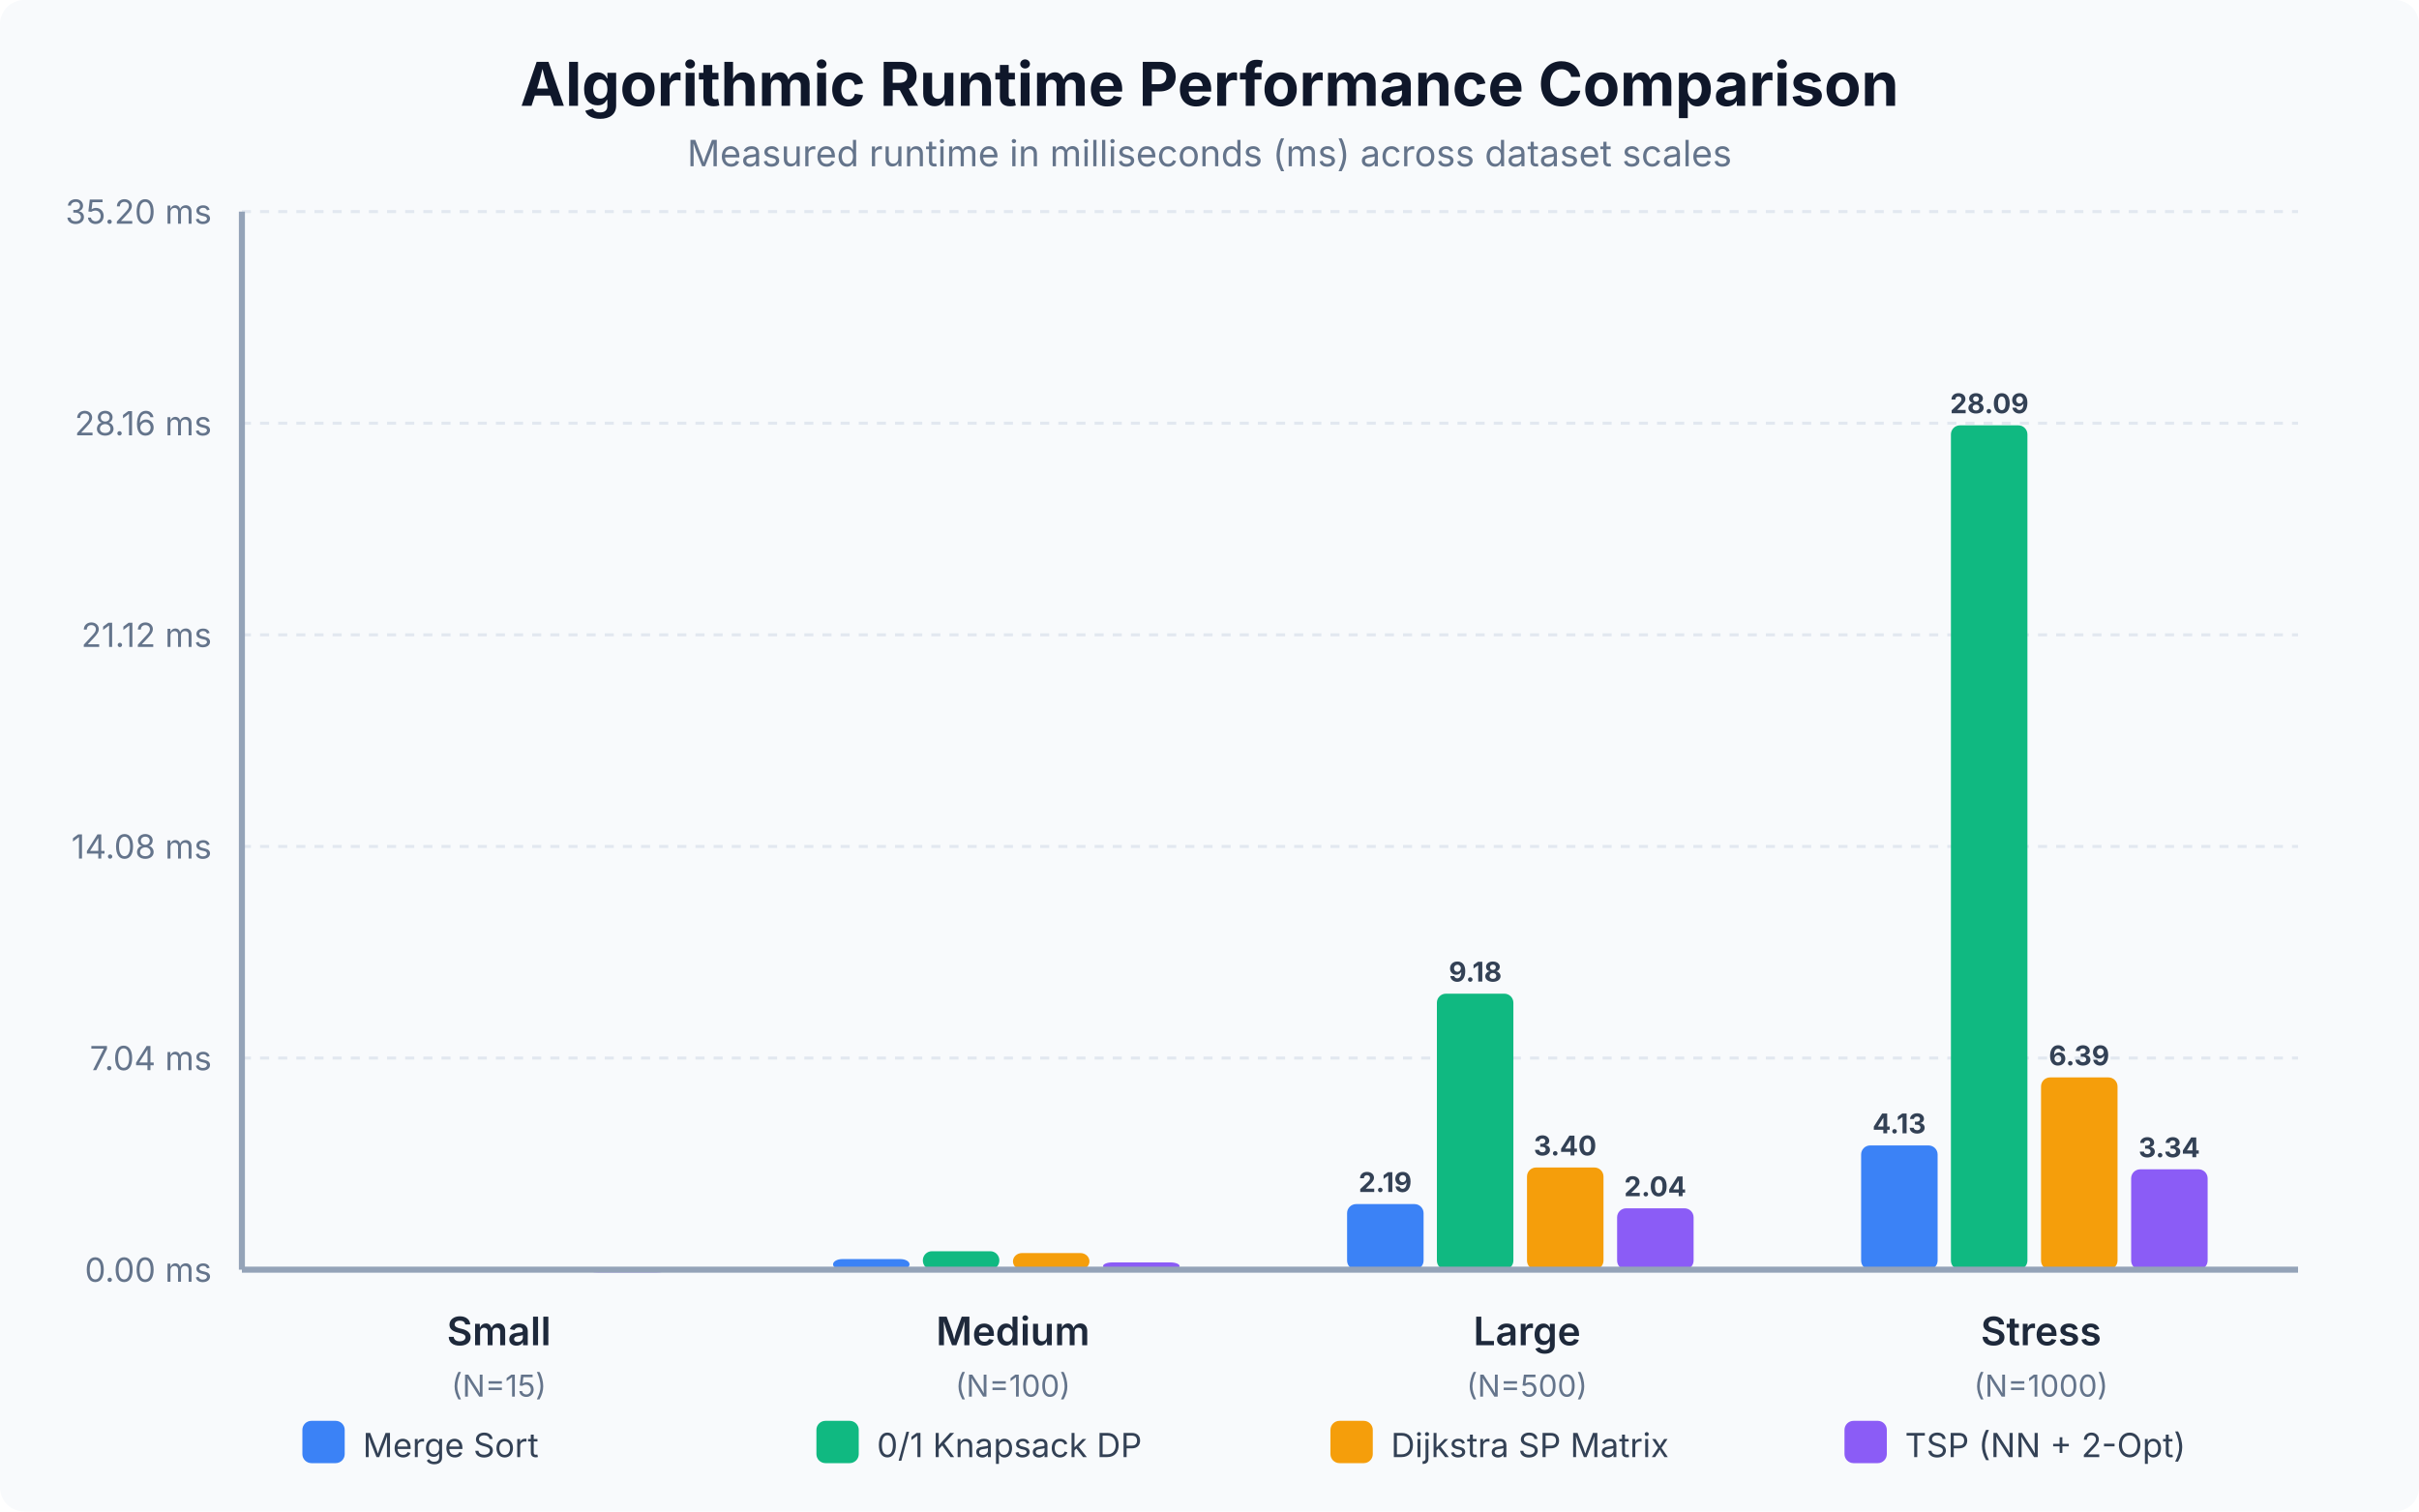
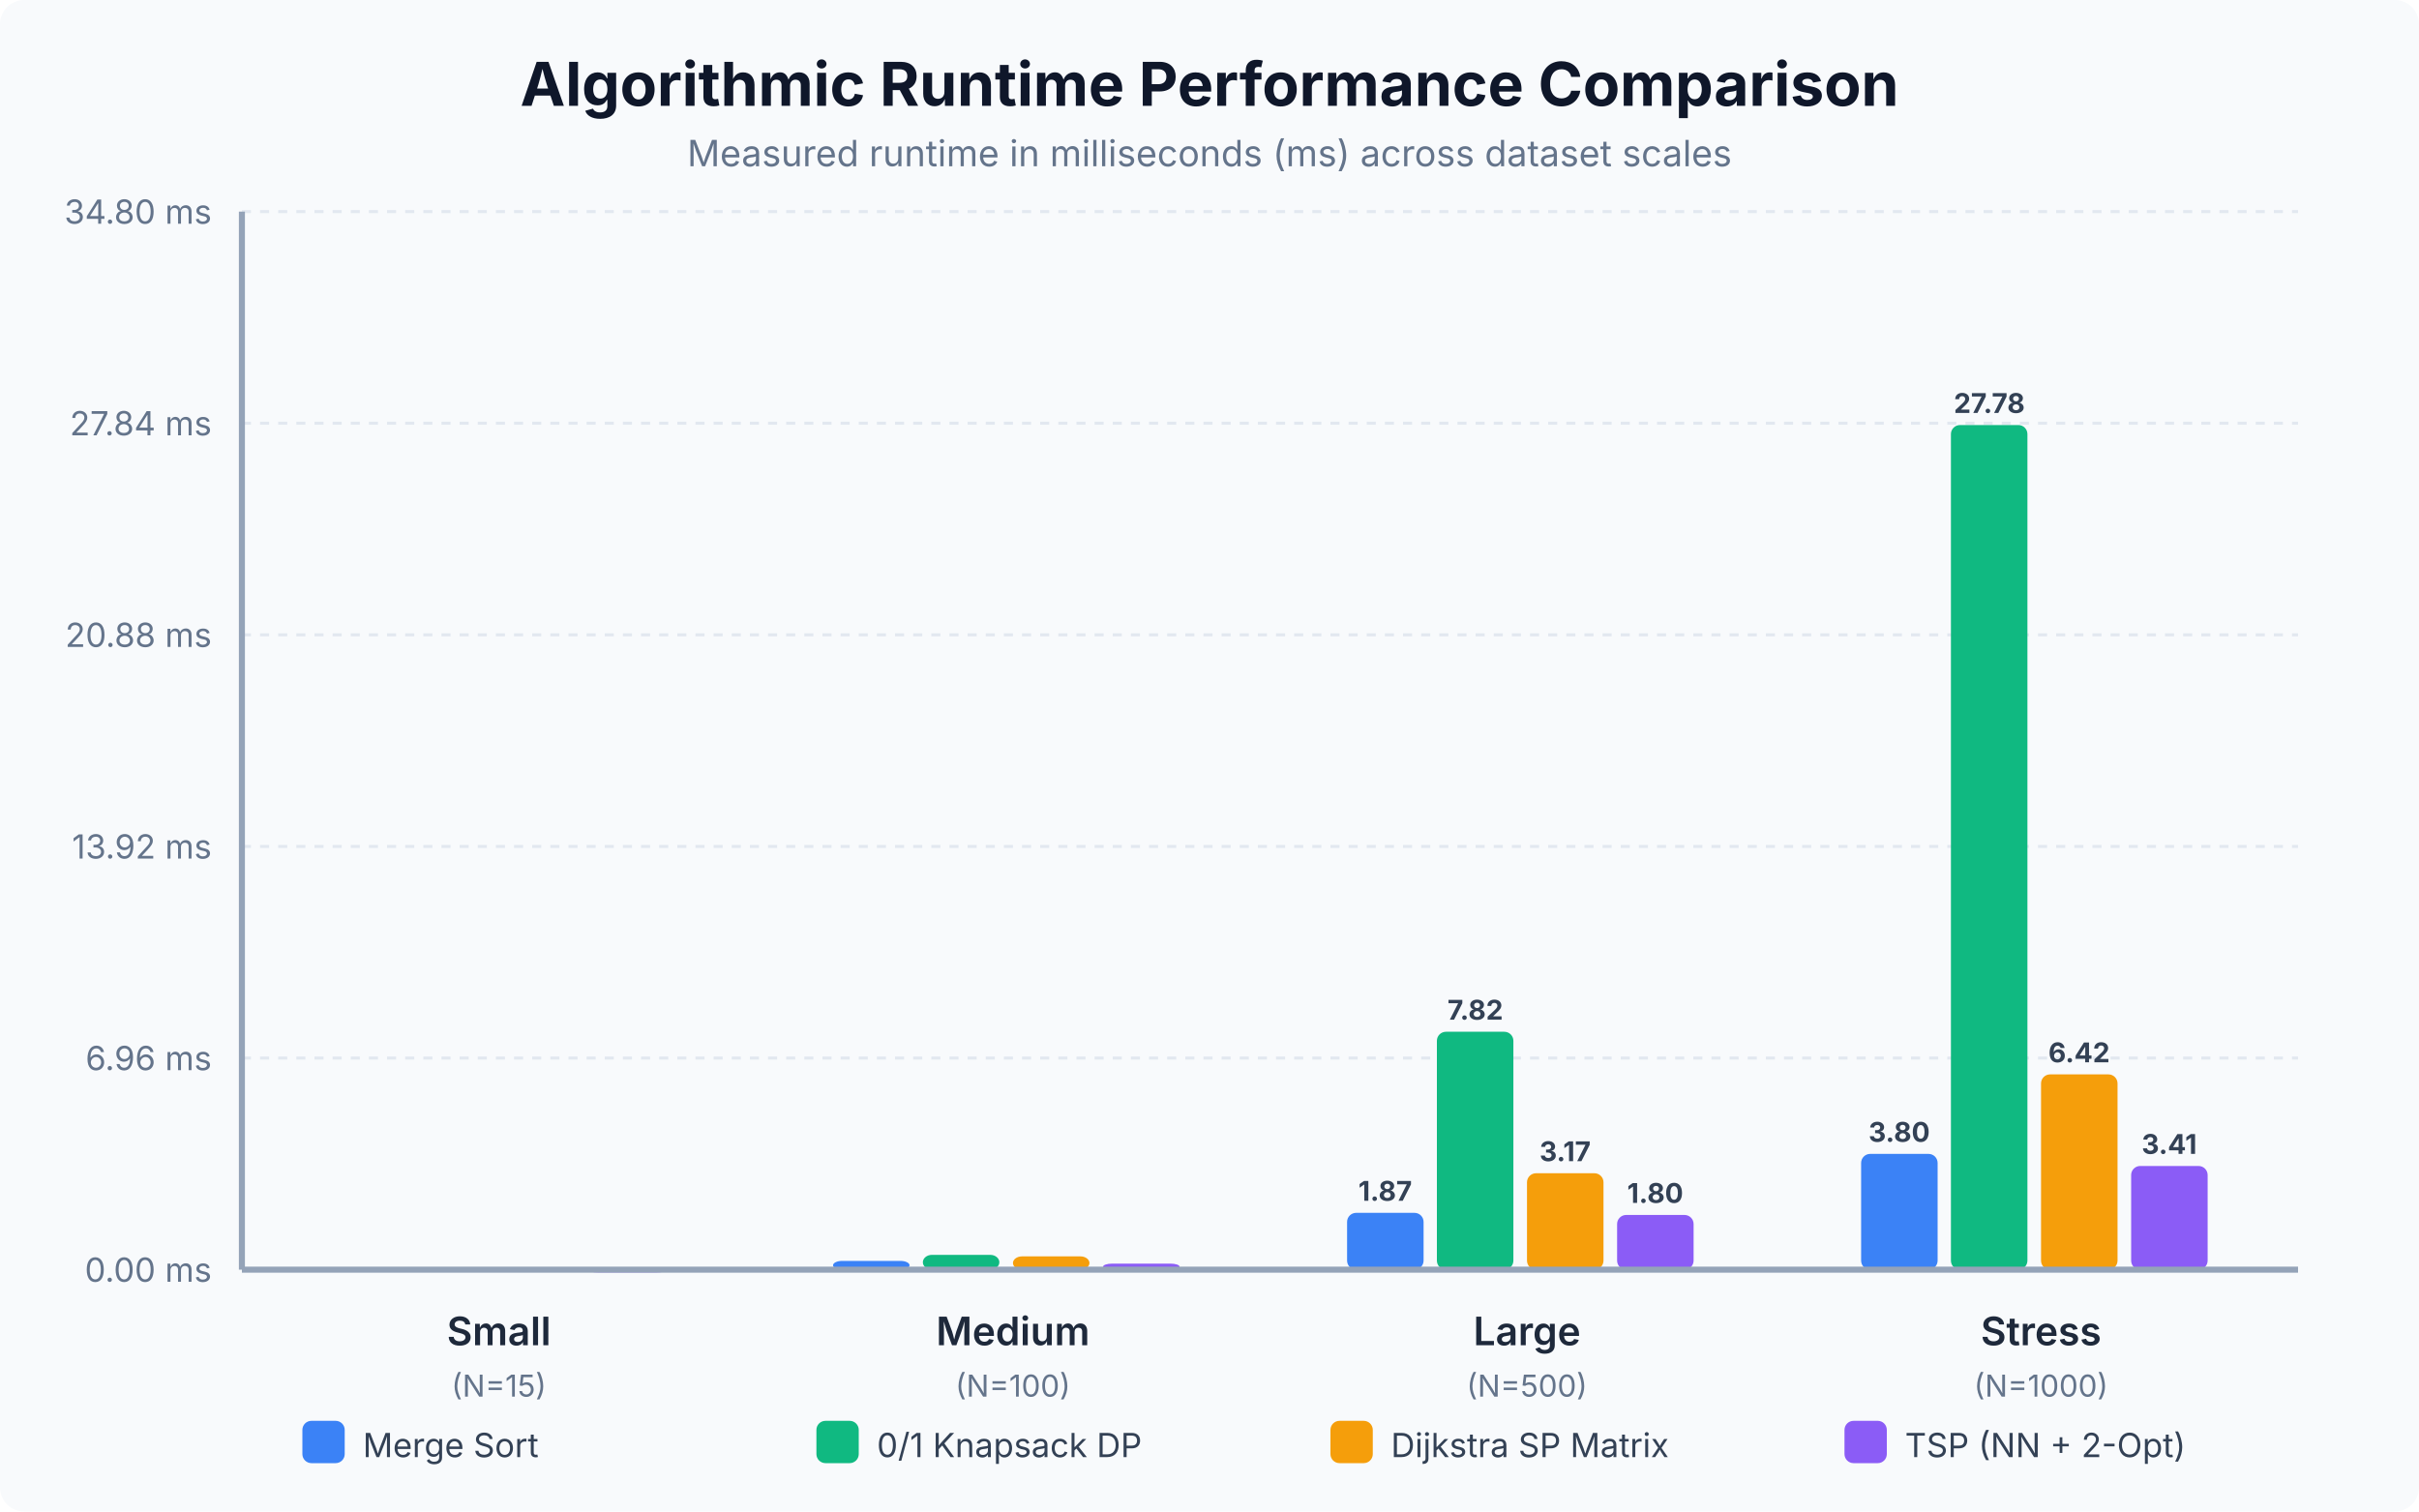
<svg xmlns="http://www.w3.org/2000/svg" viewBox="0 0 800 500" width="100%" height="100%" style="background:#ffffff; font-family:system-ui, -apple-system, sans-serif;">
  <rect width="800" height="500" fill="#f8fafc" rx="8" />
  <text x="400.0" y="35" text-anchor="middle" font-size="20" font-weight="bold" fill="#0f172a">Algorithmic Runtime Performance Comparison</text>
  <text x="400.0" y="55" text-anchor="middle" font-size="12" fill="#64748b">Measured runtime in milliseconds (ms) across dataset scales</text>
  <line x1="80" y1="420.0" x2="760" y2="420.0" stroke="#e2e8f0" stroke-width="1" stroke-dasharray="3,3" />
  <text x="70" y="424.0" text-anchor="end" font-size="11" fill="#64748b">0.00 ms</text>
  <line x1="80" y1="350.0" x2="760" y2="350.0" stroke="#e2e8f0" stroke-width="1" stroke-dasharray="3,3" />
-   <text x="70" y="354.0" text-anchor="end" font-size="11" fill="#64748b">7.04 ms</text>
+   <text x="70" y="354.0" text-anchor="end" font-size="11" fill="#64748b">6.96 ms</text>
  <line x1="80" y1="280.0" x2="760" y2="280.0" stroke="#e2e8f0" stroke-width="1" stroke-dasharray="3,3" />
-   <text x="70" y="284.0" text-anchor="end" font-size="11" fill="#64748b">14.08 ms</text>
+   <text x="70" y="284.0" text-anchor="end" font-size="11" fill="#64748b">13.92 ms</text>
  <line x1="80" y1="210.0" x2="760" y2="210.0" stroke="#e2e8f0" stroke-width="1" stroke-dasharray="3,3" />
-   <text x="70" y="214.0" text-anchor="end" font-size="11" fill="#64748b">21.12 ms</text>
+   <text x="70" y="214.0" text-anchor="end" font-size="11" fill="#64748b">20.88 ms</text>
  <line x1="80" y1="140.0" x2="760" y2="140.0" stroke="#e2e8f0" stroke-width="1" stroke-dasharray="3,3" />
-   <text x="70" y="144.0" text-anchor="end" font-size="11" fill="#64748b">28.16 ms</text>
+   <text x="70" y="144.0" text-anchor="end" font-size="11" fill="#64748b">27.84 ms</text>
  <line x1="80" y1="70.0" x2="760" y2="70.0" stroke="#e2e8f0" stroke-width="1" stroke-dasharray="3,3" />
-   <text x="70" y="74.0" text-anchor="end" font-size="11" fill="#64748b">35.20 ms</text>
+   <text x="70" y="74.0" text-anchor="end" font-size="11" fill="#64748b">34.80 ms</text>
  <text x="165.0" y="445" text-anchor="middle" font-size="13" font-weight="600" fill="#1e293b">Small</text>
  <text x="165.0" y="462" text-anchor="middle" font-size="10" fill="#64748b">(N=15)</text>
-   <rect x="105.5" y="419.4" width="25.3" height="1.0" fill="#3b82f6" rx="3">
+   <rect x="105.5" y="419.5" width="25.3" height="1.0" fill="#3b82f6" rx="3">
</rect>
  <rect x="135.2" y="419.6" width="25.3" height="1.0" fill="#10b981" rx="3">
</rect>
  <rect x="165.0" y="419.7" width="25.3" height="1.0" fill="#f59e0b" rx="3">
</rect>
  <rect x="194.8" y="419.9" width="25.3" height="1.0" fill="#8b5cf6" rx="3">
</rect>
  <text x="335.0" y="445" text-anchor="middle" font-size="13" font-weight="600" fill="#1e293b">Medium</text>
  <text x="335.0" y="462" text-anchor="middle" font-size="10" fill="#64748b">(N=100)</text>
-   <rect x="275.5" y="416.5" width="25.3" height="3.5" fill="#3b82f6" rx="3">
+   <rect x="275.5" y="417.1" width="25.3" height="2.9" fill="#3b82f6" rx="3">
</rect>
-   <rect x="305.2" y="413.9" width="25.3" height="6.1" fill="#10b981" rx="3">
+   <rect x="305.2" y="415.1" width="25.3" height="4.9" fill="#10b981" rx="3">
</rect>
-   <rect x="335.0" y="414.5" width="25.3" height="5.5" fill="#f59e0b" rx="3">
+   <rect x="335.0" y="415.6" width="25.3" height="4.4" fill="#f59e0b" rx="3">
</rect>
-   <rect x="364.8" y="417.6" width="25.3" height="2.4" fill="#8b5cf6" rx="3">
+   <rect x="364.8" y="418.0" width="25.3" height="2.0" fill="#8b5cf6" rx="3">
</rect>
  <text x="505.0" y="445" text-anchor="middle" font-size="13" font-weight="600" fill="#1e293b">Large</text>
  <text x="505.0" y="462" text-anchor="middle" font-size="10" fill="#64748b">(N=500)</text>
-   <rect x="445.5" y="398.3" width="25.3" height="21.7" fill="#3b82f6" rx="3">
+   <rect x="445.5" y="401.2" width="25.3" height="18.8" fill="#3b82f6" rx="3">
</rect>
-   <text x="458.1" y="394.3" text-anchor="middle" font-size="9" font-weight="bold" fill="#334155">2.19</text>
-   <rect x="475.2" y="328.7" width="25.3" height="91.3" fill="#10b981" rx="3">
+   <text x="458.1" y="397.2" text-anchor="middle" font-size="9" font-weight="bold" fill="#334155">1.87</text>
+   <rect x="475.2" y="341.3" width="25.3" height="78.7" fill="#10b981" rx="3">
</rect>
-   <text x="487.9" y="324.7" text-anchor="middle" font-size="9" font-weight="bold" fill="#334155">9.18</text>
-   <rect x="505.0" y="386.2" width="25.3" height="33.8" fill="#f59e0b" rx="3">
+   <text x="487.9" y="337.3" text-anchor="middle" font-size="9" font-weight="bold" fill="#334155">7.82</text>
+   <rect x="505.0" y="388.1" width="25.3" height="31.9" fill="#f59e0b" rx="3">
</rect>
-   <text x="517.6" y="382.2" text-anchor="middle" font-size="9" font-weight="bold" fill="#334155">3.40</text>
-   <rect x="534.8" y="399.7" width="25.3" height="20.3" fill="#8b5cf6" rx="3">
+   <text x="517.6" y="384.1" text-anchor="middle" font-size="9" font-weight="bold" fill="#334155">3.17</text>
+   <rect x="534.8" y="401.9" width="25.3" height="18.1" fill="#8b5cf6" rx="3">
</rect>
-   <text x="547.4" y="395.7" text-anchor="middle" font-size="9" font-weight="bold" fill="#334155">2.04</text>
+   <text x="547.4" y="397.9" text-anchor="middle" font-size="9" font-weight="bold" fill="#334155">1.80</text>
  <text x="675.0" y="445" text-anchor="middle" font-size="13" font-weight="600" fill="#1e293b">Stress</text>
  <text x="675.0" y="462" text-anchor="middle" font-size="10" fill="#64748b">(N=1000)</text>
-   <rect x="615.5" y="378.9" width="25.3" height="41.1" fill="#3b82f6" rx="3">
+   <rect x="615.5" y="381.7" width="25.3" height="38.3" fill="#3b82f6" rx="3">
</rect>
-   <text x="628.1" y="374.9" text-anchor="middle" font-size="9" font-weight="bold" fill="#334155">4.13</text>
-   <rect x="645.2" y="140.7" width="25.3" height="279.3" fill="#10b981" rx="3">
+   <text x="628.1" y="377.7" text-anchor="middle" font-size="9" font-weight="bold" fill="#334155">3.80</text>
+   <rect x="645.2" y="140.6" width="25.3" height="279.4" fill="#10b981" rx="3">
</rect>
-   <text x="657.9" y="136.7" text-anchor="middle" font-size="9" font-weight="bold" fill="#334155">28.09</text>
-   <rect x="675.0" y="356.4" width="25.3" height="63.6" fill="#f59e0b" rx="3">
+   <text x="657.9" y="136.6" text-anchor="middle" font-size="9" font-weight="bold" fill="#334155">27.78</text>
+   <rect x="675.0" y="355.4" width="25.3" height="64.6" fill="#f59e0b" rx="3">
</rect>
-   <text x="687.6" y="352.4" text-anchor="middle" font-size="9" font-weight="bold" fill="#334155">6.39</text>
-   <rect x="704.8" y="386.8" width="25.3" height="33.2" fill="#8b5cf6" rx="3">
+   <text x="687.6" y="351.4" text-anchor="middle" font-size="9" font-weight="bold" fill="#334155">6.42</text>
+   <rect x="704.8" y="385.7" width="25.3" height="34.3" fill="#8b5cf6" rx="3">
</rect>
-   <text x="717.4" y="382.8" text-anchor="middle" font-size="9" font-weight="bold" fill="#334155">3.34</text>
+   <text x="717.4" y="381.7" text-anchor="middle" font-size="9" font-weight="bold" fill="#334155">3.41</text>
  <line x1="80" y1="70" x2="80" y2="420" stroke="#94a3b8" stroke-width="2" />
  <line x1="80" y1="420" x2="760" y2="420" stroke="#94a3b8" stroke-width="2" />
  <rect x="100" y="470" width="14" height="14" fill="#3b82f6" rx="3" />
  <text x="120" y="482" font-size="11" fill="#334155">Merge Sort</text>
  <rect x="270" y="470" width="14" height="14" fill="#10b981" rx="3" />
  <text x="290" y="482" font-size="11" fill="#334155">0/1 Knapsack DP</text>
  <rect x="440" y="470" width="14" height="14" fill="#f59e0b" rx="3" />
  <text x="460" y="482" font-size="11" fill="#334155">Dijkstra SP Matrix</text>
  <rect x="610" y="470" width="14" height="14" fill="#8b5cf6" rx="3" />
  <text x="630" y="482" font-size="11" fill="#334155">TSP (NN + 2-Opt)</text>
</svg>
